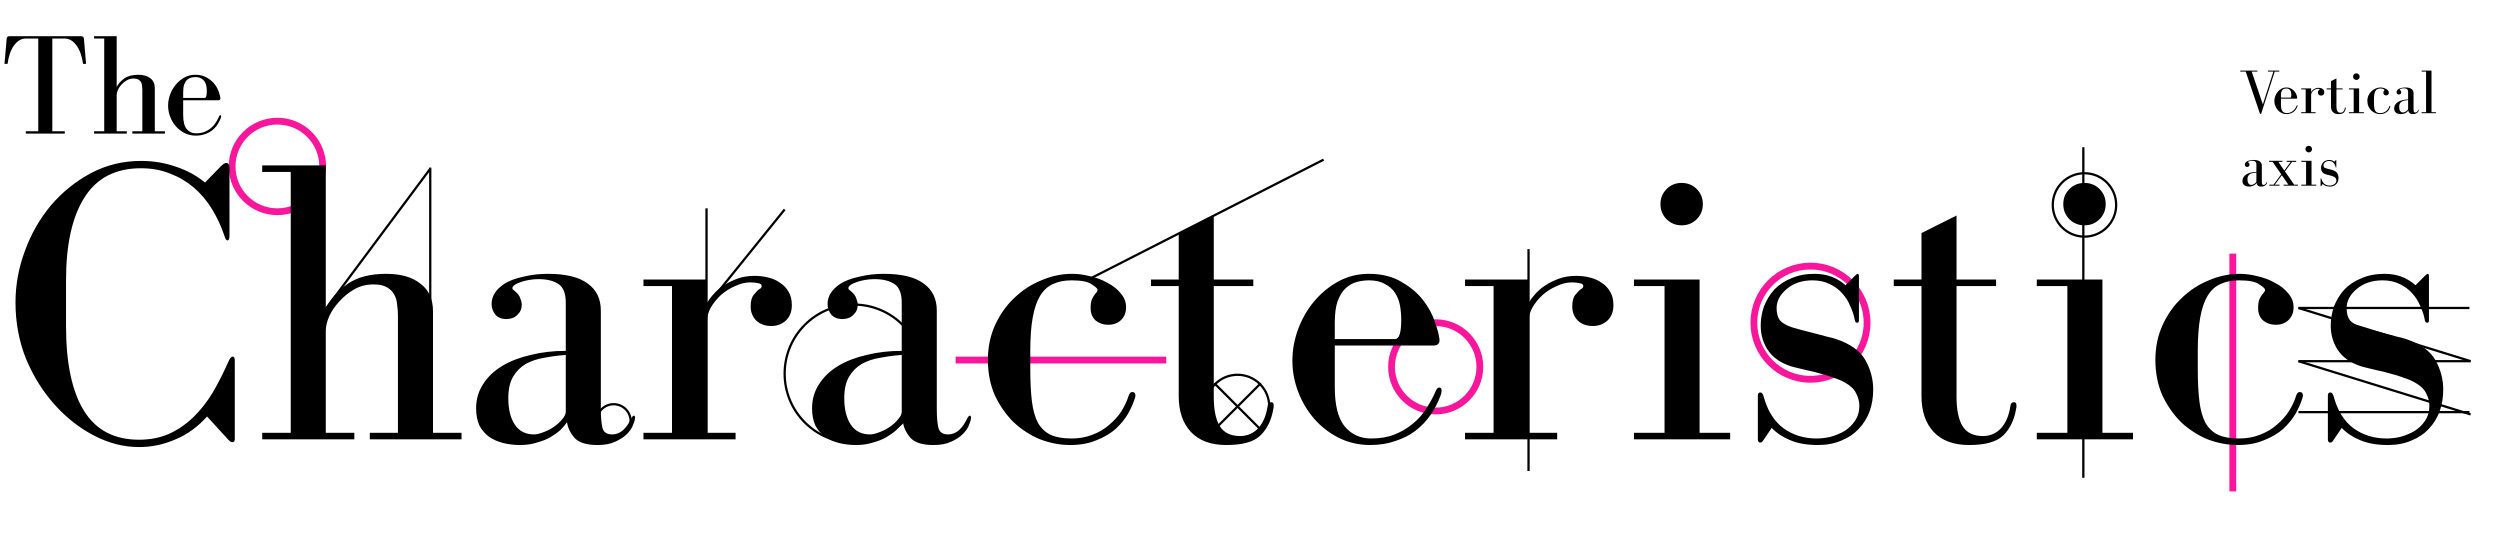
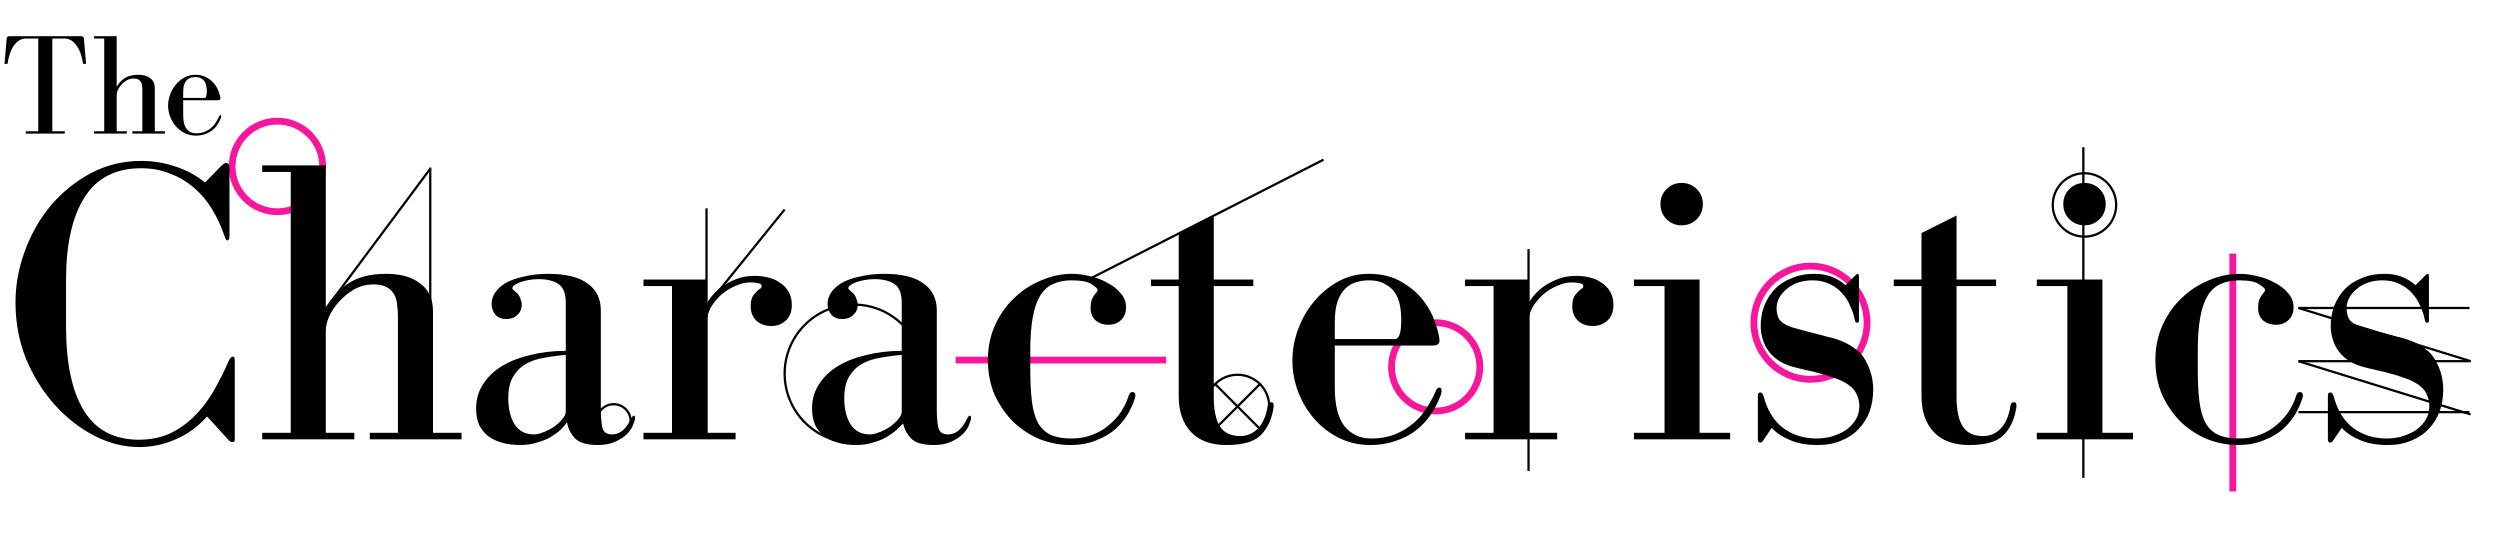
<svg xmlns="http://www.w3.org/2000/svg" width="1104" height="237" viewBox="0 0 1104 237" fill="none">
-   <path d="M996.868 31.184H989.308V31.632H991.716L998.016 50.28H998.52L1004.51 31.632H1006.53V31.184H1001.52V31.632H1003.92L999.276 46.108L994.348 31.632H996.868V31.184ZM1014.47 43.196C1014.45 42.897 1014.35 42.487 1014.16 41.964C1013.99 41.441 1013.72 40.937 1013.35 40.452C1012.98 39.967 1012.48 39.547 1011.86 39.192C1011.25 38.819 1010.49 38.632 1009.6 38.632C1008.85 38.632 1008.15 38.809 1007.5 39.164C1006.86 39.519 1006.31 39.976 1005.84 40.536C1005.38 41.096 1005.01 41.731 1004.75 42.44C1004.49 43.149 1004.36 43.868 1004.36 44.596C1004.36 45.324 1004.49 46.033 1004.75 46.724C1005.01 47.415 1005.38 48.031 1005.84 48.572C1006.31 49.113 1006.87 49.552 1007.52 49.888C1008.2 50.224 1008.92 50.392 1009.71 50.392C1010.34 50.392 1010.92 50.299 1011.44 50.112C1011.97 49.944 1012.42 49.711 1012.82 49.412C1013.23 49.095 1013.57 48.731 1013.85 48.32C1014.13 47.909 1014.36 47.48 1014.52 47.032C1014.58 46.901 1014.61 46.771 1014.61 46.64C1014.61 46.509 1014.55 46.444 1014.44 46.444C1014.35 46.444 1014.26 46.537 1014.19 46.724C1014.02 47.116 1013.81 47.508 1013.54 47.9C1013.3 48.292 1012.99 48.637 1012.62 48.936C1012.27 49.235 1011.86 49.477 1011.39 49.664C1010.92 49.851 1010.38 49.944 1009.76 49.944C1009.02 49.944 1008.41 49.664 1007.94 49.104C1007.5 48.544 1007.27 47.648 1007.27 46.416V43.56H1014.02C1014.32 43.56 1014.47 43.439 1014.47 43.196ZM1007.27 43.112V41.992C1007.27 41.376 1007.34 40.881 1007.47 40.508C1007.62 40.116 1007.8 39.817 1008.03 39.612C1008.25 39.407 1008.5 39.267 1008.78 39.192C1009.06 39.117 1009.34 39.08 1009.62 39.08C1010.07 39.08 1010.44 39.164 1010.72 39.332C1011.02 39.481 1011.25 39.687 1011.42 39.948C1011.58 40.209 1011.7 40.499 1011.75 40.816C1011.81 41.133 1011.84 41.46 1011.84 41.796C1011.84 42.673 1011.7 43.112 1011.42 43.112H1007.27ZM1020.59 40.648V39.024H1016.22V39.472H1018.18V49.552H1016.22V50H1022.55V49.552H1020.59V41.88C1020.59 41.581 1020.67 41.273 1020.84 40.956C1021.03 40.639 1021.26 40.349 1021.54 40.088C1021.84 39.827 1022.17 39.621 1022.52 39.472C1022.88 39.304 1023.22 39.22 1023.56 39.22C1023.76 39.22 1023.94 39.239 1024.09 39.276C1024.26 39.295 1024.34 39.36 1024.34 39.472C1024.34 39.565 1024.29 39.631 1024.2 39.668C1024.09 39.743 1023.96 39.873 1023.81 40.06C1023.66 40.228 1023.59 40.499 1023.59 40.872C1023.59 41.264 1023.72 41.591 1023.98 41.852C1024.24 42.095 1024.58 42.216 1025.01 42.216C1025.39 42.216 1025.71 42.095 1025.99 41.852C1026.27 41.591 1026.41 41.236 1026.41 40.788C1026.41 40.415 1026.34 40.107 1026.19 39.864C1026.04 39.603 1025.84 39.397 1025.6 39.248C1025.38 39.08 1025.11 38.959 1024.79 38.884C1024.49 38.809 1024.18 38.772 1023.87 38.772C1023.42 38.772 1023.02 38.837 1022.66 38.968C1022.31 39.099 1021.99 39.257 1021.71 39.444C1021.43 39.631 1021.2 39.836 1021.01 40.06C1020.82 40.265 1020.68 40.461 1020.59 40.648ZM1031.77 39.024V34.628L1029.36 35.832V39.024H1027.46V39.472H1029.36V47.032C1029.36 48.077 1029.64 48.899 1030.2 49.496C1030.76 50.093 1031.58 50.392 1032.64 50.392C1033.74 50.392 1034.52 50.177 1034.96 49.748C1035.43 49.3 1035.73 48.693 1035.86 47.928C1035.88 47.835 1035.89 47.779 1035.89 47.76C1035.89 47.741 1035.89 47.713 1035.89 47.676C1035.89 47.527 1035.83 47.452 1035.72 47.452C1035.57 47.452 1035.49 47.545 1035.47 47.732C1035.38 48.367 1035.16 48.871 1034.82 49.244C1034.49 49.599 1034.08 49.776 1033.59 49.776C1032.94 49.776 1032.47 49.552 1032.19 49.104C1031.91 48.656 1031.77 47.984 1031.77 47.088V39.472H1034.49V39.024H1031.77ZM1041.79 39.024H1037.29V39.472H1039.39V49.552H1037.29V50H1043.89V49.552H1041.79V39.024ZM1042.02 33.844C1042.02 33.433 1041.88 33.088 1041.6 32.808C1041.32 32.528 1040.97 32.388 1040.56 32.388C1040.15 32.388 1039.81 32.528 1039.53 32.808C1039.25 33.088 1039.11 33.433 1039.11 33.844C1039.11 34.255 1039.25 34.6 1039.53 34.88C1039.81 35.16 1040.15 35.3 1040.56 35.3C1040.97 35.3 1041.32 35.16 1041.6 34.88C1041.88 34.6 1042.02 34.255 1042.02 33.844ZM1048.34 45.156V43.924C1048.34 43.009 1048.4 42.244 1048.51 41.628C1048.62 41.012 1048.79 40.517 1049.02 40.144C1049.26 39.752 1049.56 39.481 1049.91 39.332C1050.27 39.164 1050.69 39.08 1051.17 39.08C1051.86 39.08 1052.33 39.173 1052.57 39.36C1052.83 39.528 1052.96 39.649 1052.96 39.724C1052.96 39.799 1052.94 39.864 1052.88 39.92C1052.75 40.069 1052.65 40.228 1052.57 40.396C1052.52 40.545 1052.49 40.741 1052.49 40.984C1052.49 41.357 1052.61 41.647 1052.85 41.852C1053.09 42.039 1053.37 42.132 1053.69 42.132C1054.07 42.132 1054.36 42.02 1054.59 41.796C1054.81 41.572 1054.92 41.283 1054.92 40.928C1054.92 40.573 1054.8 40.256 1054.56 39.976C1054.32 39.677 1054.01 39.435 1053.64 39.248C1053.28 39.043 1052.89 38.893 1052.46 38.8C1052.03 38.688 1051.62 38.632 1051.23 38.632C1050.5 38.632 1049.79 38.781 1049.1 39.08C1048.41 39.36 1047.79 39.761 1047.25 40.284C1046.71 40.788 1046.27 41.404 1045.94 42.132C1045.6 42.86 1045.43 43.663 1045.43 44.54C1045.43 45.436 1045.59 46.248 1045.91 46.976C1046.24 47.685 1046.67 48.301 1047.2 48.824C1047.74 49.328 1048.34 49.72 1049.02 50C1049.71 50.261 1050.4 50.392 1051.09 50.392C1051.78 50.392 1052.39 50.28 1052.91 50.056C1053.43 49.851 1053.87 49.589 1054.22 49.272C1054.58 48.936 1054.86 48.591 1055.06 48.236C1055.27 47.863 1055.42 47.527 1055.51 47.228C1055.55 47.116 1055.57 47.041 1055.57 47.004C1055.57 46.836 1055.49 46.752 1055.34 46.752C1055.23 46.752 1055.15 46.845 1055.09 47.032C1054.98 47.387 1054.81 47.741 1054.59 48.096C1054.36 48.432 1054.08 48.74 1053.75 49.02C1053.43 49.3 1053.05 49.524 1052.6 49.692C1052.17 49.86 1051.69 49.944 1051.17 49.944C1050.59 49.944 1050.12 49.86 1049.74 49.692C1049.39 49.524 1049.1 49.253 1048.88 48.88C1048.67 48.488 1048.53 47.993 1048.46 47.396C1048.38 46.78 1048.34 46.033 1048.34 45.156ZM1059.21 39.304C1058.61 39.696 1058.32 40.163 1058.32 40.704C1058.32 40.965 1058.4 41.208 1058.57 41.432C1058.75 41.637 1059.01 41.74 1059.32 41.74C1059.64 41.74 1059.89 41.647 1060.08 41.46C1060.29 41.273 1060.39 41.04 1060.39 40.76C1060.39 40.629 1060.36 40.499 1060.3 40.368C1060.27 40.219 1060.18 40.079 1060.05 39.948C1059.96 39.855 1059.88 39.789 1059.83 39.752C1059.77 39.715 1059.74 39.668 1059.74 39.612C1059.74 39.537 1059.8 39.463 1059.91 39.388C1060.02 39.313 1060.16 39.248 1060.33 39.192C1060.5 39.136 1060.69 39.089 1060.89 39.052C1061.12 39.015 1061.33 38.996 1061.54 38.996C1062.11 38.996 1062.57 39.108 1062.91 39.332C1063.24 39.556 1063.41 39.985 1063.41 40.62V43.924C1062.55 43.924 1061.75 44.017 1061 44.204C1060.26 44.372 1059.6 44.624 1059.04 44.96C1058.48 45.296 1058.05 45.716 1057.73 46.22C1057.41 46.705 1057.25 47.256 1057.25 47.872C1057.25 48.32 1057.33 48.712 1057.48 49.048C1057.64 49.365 1057.87 49.627 1058.15 49.832C1058.43 50.019 1058.75 50.159 1059.1 50.252C1059.47 50.345 1059.87 50.392 1060.28 50.392C1060.71 50.392 1061.09 50.336 1061.42 50.224C1061.78 50.131 1062.09 50.009 1062.35 49.86C1062.63 49.692 1062.86 49.524 1063.05 49.356C1063.23 49.169 1063.38 48.992 1063.5 48.824C1063.55 49.216 1063.73 49.58 1064.03 49.916C1064.33 50.233 1064.85 50.392 1065.6 50.392C1066.08 50.392 1066.48 50.317 1066.8 50.168C1067.14 50.019 1067.41 49.841 1067.61 49.636C1067.82 49.431 1067.96 49.225 1068.03 49.02C1068.13 48.796 1068.17 48.628 1068.17 48.516C1068.17 48.423 1068.14 48.376 1068.09 48.376C1068.03 48.376 1067.97 48.451 1067.89 48.6C1067.74 48.917 1067.56 49.179 1067.33 49.384C1067.11 49.571 1066.87 49.664 1066.6 49.664C1066.23 49.664 1066.01 49.515 1065.93 49.216C1065.86 48.899 1065.82 48.469 1065.82 47.928V41.152C1065.82 40.349 1065.52 39.733 1064.92 39.304C1064.33 38.856 1063.41 38.632 1062.18 38.632C1061.6 38.632 1061.04 38.697 1060.5 38.828C1059.98 38.94 1059.55 39.099 1059.21 39.304ZM1063.41 44.204V48.096C1063.41 48.264 1063.33 48.441 1063.16 48.628C1063.01 48.815 1062.81 48.992 1062.57 49.16C1062.35 49.309 1062.11 49.431 1061.84 49.524C1061.6 49.617 1061.4 49.664 1061.23 49.664C1060.65 49.664 1060.21 49.44 1059.91 48.992C1059.61 48.544 1059.46 47.937 1059.46 47.172C1059.46 46.556 1059.58 46.061 1059.8 45.688C1060.02 45.315 1060.31 45.025 1060.67 44.82C1061.04 44.615 1061.46 44.475 1061.93 44.4C1062.41 44.307 1062.91 44.241 1063.41 44.204ZM1073.75 49.552V31.184H1069.39V31.632H1071.35V49.552H1069.39V50H1075.71V49.552H1073.75ZM992.22 71.304C991.623 71.696 991.324 72.163 991.324 72.704C991.324 72.965 991.408 73.208 991.576 73.432C991.763 73.637 992.015 73.74 992.332 73.74C992.649 73.74 992.901 73.647 993.088 73.46C993.293 73.273 993.396 73.04 993.396 72.76C993.396 72.629 993.368 72.499 993.312 72.368C993.275 72.219 993.191 72.079 993.06 71.948C992.967 71.855 992.892 71.789 992.836 71.752C992.78 71.715 992.752 71.668 992.752 71.612C992.752 71.537 992.808 71.463 992.92 71.388C993.032 71.313 993.172 71.248 993.34 71.192C993.508 71.136 993.695 71.089 993.9 71.052C994.124 71.015 994.339 70.996 994.544 70.996C995.123 70.996 995.58 71.108 995.916 71.332C996.252 71.556 996.42 71.985 996.42 72.62V75.924C995.561 75.924 994.759 76.017 994.012 76.204C993.265 76.372 992.612 76.624 992.052 76.96C991.492 77.296 991.053 77.716 990.736 78.22C990.419 78.705 990.26 79.256 990.26 79.872C990.26 80.32 990.335 80.712 990.484 81.048C990.652 81.365 990.876 81.627 991.156 81.832C991.436 82.019 991.753 82.159 992.108 82.252C992.481 82.345 992.873 82.392 993.284 82.392C993.713 82.392 994.096 82.336 994.432 82.224C994.787 82.131 995.095 82.009 995.356 81.86C995.636 81.692 995.869 81.524 996.056 81.356C996.243 81.169 996.392 80.992 996.504 80.824C996.56 81.216 996.737 81.58 997.036 81.916C997.335 82.233 997.857 82.392 998.604 82.392C999.089 82.392 999.491 82.317 999.808 82.168C1000.14 82.019 1000.41 81.841 1000.62 81.636C1000.83 81.431 1000.97 81.225 1001.04 81.02C1001.13 80.796 1001.18 80.628 1001.18 80.516C1001.18 80.423 1001.15 80.376 1001.1 80.376C1001.04 80.376 1000.97 80.451 1000.9 80.6C1000.75 80.917 1000.56 81.179 1000.34 81.384C1000.12 81.571 999.873 81.664 999.612 81.664C999.239 81.664 999.015 81.515 998.94 81.216C998.865 80.899 998.828 80.469 998.828 79.928V73.152C998.828 72.349 998.529 71.733 997.932 71.304C997.335 70.856 996.42 70.632 995.188 70.632C994.609 70.632 994.049 70.697 993.508 70.828C992.985 70.94 992.556 71.099 992.22 71.304ZM996.42 76.204V80.096C996.42 80.264 996.336 80.441 996.168 80.628C996.019 80.815 995.823 80.992 995.58 81.16C995.356 81.309 995.113 81.431 994.852 81.524C994.609 81.617 994.404 81.664 994.236 81.664C993.657 81.664 993.219 81.44 992.92 80.992C992.621 80.544 992.472 79.937 992.472 79.172C992.472 78.556 992.584 78.061 992.808 77.688C993.032 77.315 993.321 77.025 993.676 76.82C994.049 76.615 994.469 76.475 994.936 76.4C995.421 76.307 995.916 76.241 996.42 76.204ZM1002.01 71.024V71.472H1003.58L1007.38 76.96L1004 81.552H1002.12V82H1006.63V81.552H1004.56L1007.66 77.38L1010.55 81.552H1008.45V82H1014.78V81.552H1013.1L1009.04 75.7L1012.2 71.472H1013.99V71.024H1009.79V71.472H1011.58L1008.76 75.308L1006.1 71.472H1007.92V71.024H1002.01ZM1020.77 71.024H1016.26V71.472H1018.36V81.552H1016.26V82H1022.87V81.552H1020.77V71.024ZM1020.99 65.844C1020.99 65.433 1020.85 65.088 1020.57 64.808C1020.29 64.528 1019.94 64.388 1019.53 64.388C1019.12 64.388 1018.78 64.528 1018.5 64.808C1018.22 65.088 1018.08 65.433 1018.08 65.844C1018.08 66.255 1018.22 66.6 1018.5 66.88C1018.78 67.16 1019.12 67.3 1019.53 67.3C1019.94 67.3 1020.29 67.16 1020.57 66.88C1020.85 66.6 1020.99 66.255 1020.99 65.844ZM1031.43 70.772L1030.79 71.416C1030.21 70.893 1029.5 70.632 1028.66 70.632C1028.06 70.632 1027.53 70.735 1027.06 70.94C1026.6 71.127 1026.21 71.388 1025.89 71.724C1025.59 72.06 1025.36 72.443 1025.19 72.872C1025.04 73.301 1024.96 73.74 1024.96 74.188C1024.96 74.879 1025.16 75.485 1025.55 76.008C1025.96 76.531 1026.57 76.885 1027.37 77.072C1027.62 77.128 1027.89 77.193 1028.18 77.268C1028.48 77.324 1028.78 77.399 1029.08 77.492C1029.4 77.567 1029.7 77.66 1029.98 77.772C1030.28 77.865 1030.54 77.977 1030.76 78.108C1031.13 78.313 1031.39 78.556 1031.52 78.836C1031.67 79.116 1031.74 79.405 1031.74 79.704C1031.74 80.096 1031.64 80.441 1031.43 80.74C1031.25 81.02 1031 81.253 1030.7 81.44C1030.41 81.608 1030.09 81.739 1029.75 81.832C1029.42 81.907 1029.1 81.944 1028.8 81.944C1027.94 81.944 1027.19 81.711 1026.53 81.244C1025.88 80.759 1025.42 80.021 1025.16 79.032C1025.1 78.864 1025.03 78.78 1024.94 78.78C1024.82 78.78 1024.77 78.855 1024.77 79.004V82C1024.77 82.149 1024.82 82.224 1024.94 82.224C1025.01 82.224 1025.08 82.177 1025.13 82.084L1025.72 81.216C1026.06 81.571 1026.48 81.851 1026.98 82.056C1027.5 82.28 1028.14 82.392 1028.88 82.392C1029.5 82.392 1030.04 82.289 1030.51 82.084C1030.98 81.897 1031.37 81.636 1031.68 81.3C1032.02 80.945 1032.27 80.544 1032.44 80.096C1032.61 79.629 1032.69 79.125 1032.69 78.584C1032.69 77.875 1032.52 77.203 1032.16 76.568C1031.81 75.933 1031.13 75.448 1030.14 75.112C1029.98 75.056 1029.76 75 1029.5 74.944C1029.24 74.869 1028.96 74.795 1028.66 74.72C1028.38 74.645 1028.09 74.571 1027.79 74.496C1027.51 74.421 1027.28 74.356 1027.09 74.3C1026.72 74.169 1026.45 74.011 1026.28 73.824C1026.13 73.619 1026.06 73.339 1026.06 72.984C1026.06 72.499 1026.29 72.06 1026.76 71.668C1027.22 71.276 1027.81 71.08 1028.52 71.08C1028.97 71.08 1029.36 71.164 1029.7 71.332C1030.05 71.5 1030.34 71.715 1030.56 71.976C1030.81 72.237 1030.99 72.536 1031.12 72.872C1031.27 73.189 1031.38 73.507 1031.43 73.824C1031.45 73.936 1031.51 73.992 1031.6 73.992C1031.68 73.992 1031.71 73.936 1031.71 73.824V70.828C1031.71 70.697 1031.68 70.632 1031.63 70.632C1031.59 70.632 1031.53 70.679 1031.43 70.772Z" fill="black" />
-   <path d="M23.104 57.976V17.016H28.608C30.571 17.016 32.277 18.019 33.728 20.024C35.221 22.029 36.203 24.76 36.672 28.216H38.016L37.056 17.08C37.013 16.355 36.587 15.992 35.776 15.992H4.224C3.413 15.992 2.987 16.355 2.944 17.08L1.984 28.216H3.328C3.797 24.76 4.757 22.029 6.208 20.024C7.701 18.019 9.429 17.016 11.392 17.016H16.896V57.976H11.392V59H28.608V57.976H23.104ZM51.529 38.392V15.992H41.545V17.016H46.025V57.976H41.545V59H56.009V57.976H51.529V41.976C51.529 41.293 51.7 40.547 52.041 39.736C52.425 38.883 52.958 38.093 53.641 37.368C54.324 36.6 55.113 35.96 56.009 35.448C56.905 34.936 57.908 34.68 59.017 34.68C59.913 34.68 60.617 34.829 61.129 35.128C61.641 35.427 62.025 35.811 62.281 36.28C62.537 36.749 62.686 37.283 62.729 37.88C62.814 38.435 62.857 39.011 62.857 39.608V57.976H58.441V59H72.841V57.976H68.361V38.904C68.361 36.984 67.7 35.533 66.377 34.552C65.097 33.528 63.305 33.016 61.001 33.016C58.484 33.016 56.457 33.549 54.921 34.616C53.428 35.683 52.297 36.941 51.529 38.392ZM97.34 43.448C97.297 42.765 97.062 41.827 96.635 40.632C96.251 39.437 95.633 38.285 94.779 37.176C93.926 36.067 92.796 35.107 91.388 34.296C89.98 33.443 88.251 33.016 86.204 33.016C84.497 33.016 82.897 33.421 81.403 34.232C79.953 35.043 78.694 36.088 77.627 37.368C76.561 38.648 75.729 40.099 75.132 41.72C74.534 43.341 74.236 44.984 74.236 46.648C74.236 48.312 74.534 49.933 75.132 51.512C75.729 53.091 76.561 54.499 77.627 55.736C78.694 56.973 79.974 57.976 81.468 58.744C83.004 59.512 84.668 59.896 86.46 59.896C87.91 59.896 89.233 59.683 90.427 59.256C91.622 58.872 92.668 58.339 93.564 57.656C94.502 56.931 95.291 56.099 95.931 55.16C96.572 54.221 97.084 53.24 97.468 52.216C97.596 51.917 97.659 51.619 97.659 51.32C97.659 51.021 97.531 50.872 97.275 50.872C97.062 50.872 96.87 51.085 96.7 51.512C96.316 52.408 95.825 53.304 95.228 54.2C94.673 55.096 93.969 55.885 93.115 56.568C92.305 57.251 91.366 57.805 90.299 58.232C89.233 58.659 87.996 58.872 86.588 58.872C84.881 58.872 83.494 58.232 82.427 56.952C81.403 55.672 80.891 53.624 80.891 50.808V44.28H96.316C96.998 44.28 97.34 44.003 97.34 43.448ZM80.891 43.256V40.696C80.891 39.288 81.041 38.157 81.34 37.304C81.681 36.408 82.108 35.725 82.62 35.256C83.132 34.787 83.707 34.467 84.347 34.296C84.987 34.125 85.627 34.04 86.267 34.04C87.291 34.04 88.124 34.232 88.763 34.616C89.446 34.957 89.98 35.427 90.364 36.024C90.748 36.621 91.004 37.283 91.132 38.008C91.26 38.733 91.323 39.48 91.323 40.248C91.323 42.253 91.004 43.256 90.364 43.256H80.891Z" fill="black" />
-   <circle r="7.5" transform="matrix(-1 0 0 1 271 186)" stroke="black" />
-   <circle r="14" transform="matrix(-0.707107 -0.707107 -0.707107 0.707107 546.5 179.5)" stroke="black" />
+   <path d="M23.104 57.976V17.016H28.608C30.571 17.016 32.278 18.019 33.728 20.024C35.222 22.029 36.203 24.76 36.672 28.216H38.016L37.056 17.08C37.014 16.355 36.587 15.992 35.776 15.992H4.224C3.414 15.992 2.987 16.355 2.944 17.08L1.984 28.216H3.328C3.798 24.76 4.758 22.029 6.208 20.024C7.702 18.019 9.43 17.016 11.392 17.016H16.896V57.976H11.392V59H28.608V57.976H23.104ZM51.529 38.392V15.992H41.545V17.016H46.025V57.976H41.545V59H56.009V57.976H51.529V41.976C51.529 41.293 51.7 40.547 52.041 39.736C52.425 38.883 52.959 38.093 53.641 37.368C54.324 36.6 55.113 35.96 56.009 35.448C56.905 34.936 57.908 34.68 59.017 34.68C59.913 34.68 60.617 34.829 61.129 35.128C61.641 35.427 62.025 35.811 62.281 36.28C62.537 36.749 62.687 37.283 62.729 37.88C62.815 38.435 62.857 39.011 62.857 39.608V57.976H58.441V59H72.841V57.976H68.361V38.904C68.361 36.984 67.7 35.533 66.377 34.552C65.097 33.528 63.305 33.016 61.001 33.016C58.484 33.016 56.457 33.549 54.921 34.616C53.428 35.683 52.297 36.941 51.529 38.392ZM97.34 43.448C97.297 42.765 97.063 41.827 96.636 40.632C96.252 39.437 95.633 38.285 94.78 37.176C93.927 36.067 92.796 35.107 91.388 34.296C89.98 33.443 88.252 33.016 86.204 33.016C84.497 33.016 82.897 33.421 81.404 34.232C79.953 35.043 78.695 36.088 77.628 37.368C76.561 38.648 75.729 40.099 75.132 41.72C74.535 43.341 74.236 44.984 74.236 46.648C74.236 48.312 74.535 49.933 75.132 51.512C75.729 53.091 76.561 54.499 77.628 55.736C78.695 56.973 79.975 57.976 81.468 58.744C83.004 59.512 84.668 59.896 86.46 59.896C87.911 59.896 89.233 59.683 90.428 59.256C91.623 58.872 92.668 58.339 93.564 57.656C94.503 56.931 95.292 56.099 95.932 55.16C96.572 54.221 97.084 53.24 97.468 52.216C97.596 51.917 97.66 51.619 97.66 51.32C97.66 51.021 97.532 50.872 97.276 50.872C97.063 50.872 96.871 51.085 96.7 51.512C96.316 52.408 95.825 53.304 95.228 54.2C94.673 55.096 93.969 55.885 93.116 56.568C92.305 57.251 91.367 57.805 90.3 58.232C89.233 58.659 87.996 58.872 86.588 58.872C84.881 58.872 83.495 58.232 82.428 56.952C81.404 55.672 80.892 53.624 80.892 50.808V44.28H96.316C96.999 44.28 97.34 44.003 97.34 43.448ZM80.892 43.256V40.696C80.892 39.288 81.041 38.157 81.34 37.304C81.681 36.408 82.108 35.725 82.62 35.256C83.132 34.787 83.708 34.467 84.348 34.296C84.988 34.125 85.628 34.04 86.268 34.04C87.292 34.04 88.124 34.232 88.764 34.616C89.447 34.957 89.98 35.427 90.364 36.024C90.748 36.621 91.004 37.283 91.132 38.008C91.26 38.733 91.324 39.48 91.324 40.248C91.324 42.253 91.004 43.256 90.364 43.256H80.892Z" fill="black" />
+   <path d="M271 193.5C266.858 193.5 263.5 190.142 263.5 186C263.5 181.858 266.858 178.5 271 178.5C275.142 178.5 278.5 181.858 278.5 186C278.5 190.142 275.142 193.5 271 193.5Z" stroke="black" />
+   <path d="M536.6 189.399C531.133 183.932 531.133 175.068 536.6 169.601C542.068 164.133 550.932 164.133 556.399 169.601C561.867 175.068 561.867 183.932 556.399 189.399C550.932 194.867 542.068 194.867 536.6 189.399Z" stroke="black" />
  <path d="M536.247 169.247L556.753 189.753" stroke="black" />
  <path d="M556.753 169.247L536.247 189.753" stroke="black" />
-   <circle r="30.5" transform="matrix(-1 0 0 1 377 165)" stroke="black" />
+   <path d="M377 195.5C360.155 195.5 346.5 181.845 346.5 165C346.5 148.155 360.155 134.5 377 134.5C393.845 134.5 407.5 148.155 407.5 165C407.5 181.845 393.845 195.5 377 195.5Z" stroke="black" />
  <path d="M480.5 123.5L584.5 70.5" stroke="black" />
-   <path d="M1015 159.5L1091 159.5" stroke="black" />
+   <path d="M1015 159.5H1091" stroke="black" />
  <path d="M1091 159.5L1015 136" stroke="black" />
  <path d="M1091 183L1015 159.5" stroke="black" />
-   <circle cx="920.5" cy="90.5" r="14" stroke="black" />
-   <path d="M920 211L920 65" stroke="black" />
-   <path d="M675 208L675 110" stroke="black" />
+   <path d="M920.5 104.5C928.232 104.5 934.5 98.232 934.5 90.5C934.5 82.768 928.232 76.5 920.5 76.5C912.768 76.5 906.5 82.768 906.5 90.5C906.5 98.232 912.768 104.5 920.5 104.5Z" stroke="black" />
+   <path d="M920 211V65" stroke="black" />
+   <path d="M675 208V110" stroke="black" />
  <path d="M306.5 142L346.5 92.5" stroke="black" />
  <path d="M136 147L190 74.5" stroke="black" />
-   <circle cx="634" cy="162" r="19.5" stroke="#F8169D" stroke-width="3" />
-   <circle cx="799.5" cy="142.5" r="25" stroke="#F8169D" stroke-width="3" />
-   <circle cx="122.5" cy="73.5" r="20" stroke="#F8169D" stroke-width="3" />
+   <path d="M634 181.5C644.77 181.5 653.5 172.77 653.5 162C653.5 151.23 644.77 142.5 634 142.5C623.23 142.5 614.5 151.23 614.5 162C614.5 172.77 623.23 181.5 634 181.5Z" stroke="#F8169D" stroke-width="3" />
+   <path d="M799.5 167.5C813.307 167.5 824.5 156.307 824.5 142.5C824.5 128.693 813.307 117.5 799.5 117.5C785.693 117.5 774.5 128.693 774.5 142.5C774.5 156.307 785.693 167.5 799.5 167.5Z" stroke="#F8169D" stroke-width="3" />
+   <path d="M122.5 93.5C133.546 93.5 142.5 84.546 142.5 73.5C142.5 62.454 133.546 53.5 122.5 53.5C111.454 53.5 102.5 62.454 102.5 73.5C102.5 84.546 111.454 93.5 122.5 93.5Z" stroke="#F8169D" stroke-width="3" />
  <path d="M986 112V217" stroke="#F8169D" stroke-width="3" />
  <path d="M515 159H422" stroke="#F8169D" stroke-width="3" />
  <path d="M190 192.5V74" stroke="black" />
  <path d="M312 192.5V92" stroke="black" />
  <path d="M1015 136H1090.5" stroke="black" />
  <path d="M1015 182H1090.5" stroke="black" />
  <path d="M102.78 157.46C102.18 157.46 101.58 158.12 100.98 159.44C98.82 164.36 96.48 168.98 93.96 173.3C91.44 177.5 88.56 181.16 85.32 184.28C82.08 187.4 78.48 189.86 74.52 191.66C70.56 193.34 66.18 194.18 61.38 194.18C50.46 194.18 42.36 189.92 37.08 181.4C31.8 172.88 29.16 160.4 29.16 143.96V123.8C29.16 107.96 31.86 95.78 37.26 87.26C42.66 78.62 51 74.3 62.28 74.3C66.96 74.3 71.22 75.08 75.06 76.64C78.9 78.08 82.38 80.12 85.5 82.76C88.62 85.4 91.32 88.58 93.6 92.3C95.88 96.02 97.74 100.04 99.18 104.36C99.54 105.56 99.96 106.16 100.44 106.16C101.04 106.16 101.34 105.44 101.34 104V74.66C101.34 73.58 101.22 72.86 100.98 72.5C100.74 72.14 100.38 71.96 99.9 71.96C99.3 71.96 98.52 72.44 97.56 73.4L90.54 80.6C86.7 77.48 82.38 75.14 77.58 73.58C72.78 71.9 67.68 71.06 62.28 71.06C54.36 71.06 46.98 72.86 40.14 76.46C33.42 80.06 27.54 84.8 22.5 90.68C17.58 96.56 13.74 103.28 10.98 110.84C8.22 118.28 6.84 125.84 6.84 133.52C6.84 142.4 8.4 150.74 11.52 158.54C14.76 166.22 18.96 172.94 24.12 178.7C29.28 184.46 35.1 189.02 41.58 192.38C48.06 195.74 54.66 197.42 61.38 197.42C67.02 197.42 72.42 196.28 77.58 194C82.74 191.84 87.36 188.48 91.44 183.92L100.98 194.36C101.58 194.96 102.12 195.26 102.6 195.26C103.32 195.26 103.68 194.84 103.68 194V159.26C103.68 158.06 103.38 157.46 102.78 157.46ZM143.871 136.04V73.04H115.791V75.92H128.391V191.12H115.791V194H156.471V191.12H143.871V146.12C143.871 144.2 144.351 142.1 145.311 139.82C146.391 137.42 147.891 135.2 149.811 133.16C151.731 131 153.951 129.2 156.471 127.76C158.991 126.32 161.811 125.6 164.931 125.6C167.451 125.6 169.431 126.02 170.871 126.86C172.311 127.7 173.391 128.78 174.111 130.1C174.831 131.42 175.251 132.92 175.371 134.6C175.611 136.16 175.731 137.78 175.731 139.46V191.12H163.311V194H203.811V191.12H191.211V137.48C191.211 132.08 189.351 128 185.631 125.24C182.031 122.36 176.991 120.92 170.511 120.92C163.431 120.92 157.731 122.42 153.411 125.42C149.211 128.42 146.031 131.96 143.871 136.04ZM222.848 125.24C219.008 127.76 217.088 130.76 217.088 134.24C217.088 135.92 217.628 137.48 218.708 138.92C219.908 140.24 221.528 140.9 223.568 140.9C225.608 140.9 227.228 140.3 228.428 139.1C229.748 137.9 230.408 136.4 230.408 134.6C230.408 133.76 230.228 132.92 229.868 132.08C229.628 131.12 229.088 130.22 228.248 129.38C227.648 128.78 227.168 128.36 226.808 128.12C226.448 127.88 226.268 127.58 226.268 127.22C226.268 126.74 226.628 126.26 227.348 125.78C228.068 125.3 228.968 124.88 230.048 124.52C231.128 124.16 232.328 123.86 233.648 123.62C235.088 123.38 236.468 123.26 237.788 123.26C241.508 123.26 244.448 123.98 246.608 125.42C248.768 126.86 249.848 129.62 249.848 133.7V154.94C244.328 154.94 239.168 155.54 234.368 156.74C229.568 157.82 225.368 159.44 221.768 161.6C218.168 163.76 215.348 166.46 213.308 169.7C211.268 172.82 210.248 176.36 210.248 180.32C210.248 183.2 210.728 185.72 211.688 187.88C212.768 189.92 214.208 191.6 216.008 192.92C217.808 194.12 219.848 195.02 222.128 195.62C224.528 196.22 227.048 196.52 229.688 196.52C232.448 196.52 234.908 196.16 237.068 195.44C239.348 194.84 241.328 194.06 243.008 193.1C244.808 192.02 246.308 190.94 247.508 189.86C248.708 188.66 249.668 187.52 250.388 186.44C250.748 188.96 251.888 191.3 253.808 193.46C255.728 195.5 259.088 196.52 263.888 196.52C267.008 196.52 269.588 196.04 271.628 195.08C273.788 194.12 275.528 192.98 276.848 191.66C278.168 190.34 279.068 189.02 279.548 187.7C280.148 186.26 280.448 185.18 280.448 184.46C280.448 183.86 280.268 183.56 279.908 183.56C279.548 183.56 279.128 184.04 278.648 185C277.688 187.04 276.488 188.72 275.048 190.04C273.608 191.24 272.048 191.84 270.368 191.84C267.968 191.84 266.528 190.88 266.048 188.96C265.568 186.92 265.328 184.16 265.328 180.68V137.12C265.328 131.96 263.408 128 259.568 125.24C255.728 122.36 249.848 120.92 241.928 120.92C238.208 120.92 234.608 121.34 231.128 122.18C227.768 122.9 225.008 123.92 222.848 125.24ZM249.848 156.74V181.76C249.848 182.84 249.308 183.98 248.228 185.18C247.268 186.38 246.008 187.52 244.448 188.6C243.008 189.56 241.448 190.34 239.768 190.94C238.208 191.54 236.888 191.84 235.808 191.84C232.088 191.84 229.268 190.4 227.348 187.52C225.428 184.64 224.468 180.74 224.468 175.82C224.468 171.86 225.188 168.68 226.628 166.28C228.068 163.88 229.928 162.02 232.208 160.7C234.608 159.38 237.308 158.48 240.308 158C243.428 157.4 246.608 156.98 249.848 156.74ZM312.235 133.88V123.44H284.155V126.32H296.755V191.12H284.155V194H324.835V191.12H312.235V141.8C312.235 139.88 312.775 137.9 313.855 135.86C315.055 133.82 316.555 131.96 318.355 130.28C320.275 128.6 322.375 127.28 324.655 126.32C326.935 125.24 329.155 124.7 331.315 124.7C332.635 124.7 333.775 124.82 334.735 125.06C335.815 125.18 336.355 125.6 336.355 126.32C336.355 126.92 336.055 127.34 335.455 127.58C334.735 128.06 333.895 128.9 332.935 130.1C331.975 131.18 331.495 132.92 331.495 135.32C331.495 137.84 332.335 139.94 334.015 141.62C335.695 143.18 337.915 143.96 340.675 143.96C343.075 143.96 345.175 143.18 346.975 141.62C348.775 139.94 349.675 137.66 349.675 134.78C349.675 132.38 349.195 130.4 348.235 128.84C347.275 127.16 346.015 125.84 344.455 124.88C343.015 123.8 341.275 123.02 339.235 122.54C337.315 122.06 335.335 121.82 333.295 121.82C330.415 121.82 327.835 122.24 325.555 123.08C323.275 123.92 321.235 124.94 319.435 126.14C317.635 127.34 316.135 128.66 314.935 130.1C313.735 131.42 312.835 132.68 312.235 133.88ZM371.208 125.24C367.368 127.76 365.448 130.76 365.448 134.24C365.448 135.92 365.988 137.48 367.068 138.92C368.268 140.24 369.888 140.9 371.928 140.9C373.968 140.9 375.588 140.3 376.788 139.1C378.108 137.9 378.768 136.4 378.768 134.6C378.768 133.76 378.588 132.92 378.228 132.08C377.988 131.12 377.448 130.22 376.608 129.38C376.008 128.78 375.528 128.36 375.168 128.12C374.808 127.88 374.628 127.58 374.628 127.22C374.628 126.74 374.988 126.26 375.708 125.78C376.428 125.3 377.328 124.88 378.408 124.52C379.488 124.16 380.688 123.86 382.008 123.62C383.448 123.38 384.828 123.26 386.148 123.26C389.868 123.26 392.808 123.98 394.968 125.42C397.128 126.86 398.208 129.62 398.208 133.7V154.94C392.688 154.94 387.528 155.54 382.728 156.74C377.928 157.82 373.728 159.44 370.128 161.6C366.528 163.76 363.708 166.46 361.668 169.7C359.628 172.82 358.608 176.36 358.608 180.32C358.608 183.2 359.088 185.72 360.048 187.88C361.128 189.92 362.568 191.6 364.368 192.92C366.168 194.12 368.208 195.02 370.488 195.62C372.888 196.22 375.408 196.52 378.048 196.52C380.808 196.52 383.268 196.16 385.428 195.44C387.708 194.84 389.688 194.06 391.368 193.1C393.168 192.02 394.668 190.94 395.868 189.86C397.068 188.66 398.028 187.52 398.748 186.44C399.108 188.96 400.248 191.3 402.168 193.46C404.088 195.5 407.448 196.52 412.248 196.52C415.368 196.52 417.948 196.04 419.988 195.08C422.148 194.12 423.888 192.98 425.208 191.66C426.528 190.34 427.428 189.02 427.908 187.7C428.508 186.26 428.808 185.18 428.808 184.46C428.808 183.86 428.628 183.56 428.268 183.56C427.908 183.56 427.488 184.04 427.008 185C426.048 187.04 424.848 188.72 423.408 190.04C421.968 191.24 420.408 191.84 418.728 191.84C416.328 191.84 414.888 190.88 414.408 188.96C413.928 186.92 413.688 184.16 413.688 180.68V137.12C413.688 131.96 411.768 128 407.928 125.24C404.088 122.36 398.208 120.92 390.288 120.92C386.568 120.92 382.968 121.34 379.488 122.18C376.128 122.9 373.368 123.92 371.208 125.24ZM398.208 156.74V181.76C398.208 182.84 397.668 183.98 396.588 185.18C395.628 186.38 394.368 187.52 392.808 188.6C391.368 189.56 389.808 190.34 388.128 190.94C386.568 191.54 385.248 191.84 384.168 191.84C380.448 191.84 377.628 190.4 375.708 187.52C373.788 184.64 372.828 180.74 372.828 175.82C372.828 171.86 373.548 168.68 374.988 166.28C376.428 163.88 378.288 162.02 380.568 160.7C382.968 159.38 385.668 158.48 388.668 158C391.788 157.4 394.968 156.98 398.208 156.74ZM454.973 162.86V154.94C454.973 149.06 455.333 144.14 456.053 140.18C456.773 136.22 457.853 133.04 459.293 130.64C460.853 128.12 462.773 126.38 465.053 125.42C467.333 124.34 470.033 123.8 473.153 123.8C477.593 123.8 480.593 124.4 482.153 125.6C483.833 126.68 484.673 127.46 484.673 127.94C484.673 128.42 484.493 128.84 484.133 129.2C483.293 130.16 482.633 131.18 482.153 132.26C481.793 133.22 481.613 134.48 481.613 136.04C481.613 138.44 482.393 140.3 483.953 141.62C485.513 142.82 487.313 143.42 489.353 143.42C491.753 143.42 493.673 142.7 495.113 141.26C496.553 139.82 497.273 137.96 497.273 135.68C497.273 133.4 496.493 131.36 494.933 129.56C493.373 127.64 491.393 126.08 488.993 124.88C486.713 123.56 484.193 122.6 481.433 122C478.673 121.28 476.033 120.92 473.513 120.92C468.833 120.92 464.273 121.88 459.833 123.8C455.393 125.6 451.433 128.18 447.953 131.54C444.473 134.78 441.653 138.74 439.493 143.42C437.333 148.1 436.252 153.26 436.252 158.9C436.252 164.66 437.273 169.88 439.313 174.56C441.473 179.12 444.233 183.08 447.593 186.44C451.073 189.68 454.973 192.2 459.293 194C463.733 195.68 468.173 196.52 472.613 196.52C477.053 196.52 480.953 195.8 484.313 194.36C487.673 193.04 490.493 191.36 492.773 189.32C495.053 187.16 496.853 184.94 498.173 182.66C499.493 180.26 500.453 178.1 501.053 176.18C501.293 175.46 501.413 174.98 501.413 174.74C501.413 173.66 500.933 173.12 499.973 173.12C499.253 173.12 498.713 173.72 498.353 174.92C497.633 177.2 496.553 179.48 495.113 181.76C493.673 183.92 491.873 185.9 489.713 187.7C487.673 189.5 485.213 190.94 482.333 192.02C479.573 193.1 476.513 193.64 473.153 193.64C469.433 193.64 466.373 193.1 463.973 192.02C461.693 190.94 459.833 189.2 458.393 186.8C457.073 184.28 456.173 181.1 455.693 177.26C455.213 173.3 454.973 168.5 454.973 162.86ZM536.001 123.44V95.18L520.521 102.92V123.44H508.281V126.32H520.521V174.92C520.521 181.64 522.321 186.92 525.921 190.76C529.521 194.6 534.741 196.52 541.581 196.52C548.661 196.52 553.641 195.14 556.521 192.38C559.521 189.5 561.441 185.6 562.281 180.68C562.401 180.08 562.461 179.72 562.461 179.6C562.461 179.48 562.461 179.3 562.461 179.06C562.461 178.1 562.101 177.62 561.381 177.62C560.421 177.62 559.881 178.22 559.761 179.42C559.161 183.5 557.781 186.74 555.621 189.14C553.461 191.42 550.821 192.56 547.701 192.56C543.501 192.56 540.501 191.12 538.701 188.24C536.901 185.36 536.001 181.04 536.001 175.28V126.32H553.461V123.44H536.001ZM635.701 150.26C635.581 148.34 634.921 145.7 633.721 142.34C632.641 138.98 630.901 135.74 628.501 132.62C626.101 129.5 622.921 126.8 618.961 124.52C615.001 122.12 610.141 120.92 604.381 120.92C599.581 120.92 595.081 122.06 590.881 124.34C586.801 126.62 583.261 129.56 580.261 133.16C577.261 136.76 574.921 140.84 573.241 145.4C571.561 149.96 570.721 154.58 570.721 159.26C570.721 163.94 571.561 168.5 573.241 172.94C574.921 177.38 577.261 181.34 580.261 184.82C583.261 188.3 586.861 191.12 591.061 193.28C595.381 195.44 600.061 196.52 605.101 196.52C609.181 196.52 612.901 195.92 616.261 194.72C619.621 193.64 622.561 192.14 625.081 190.22C627.721 188.18 629.941 185.84 631.741 183.2C633.541 180.56 634.981 177.8 636.061 174.92C636.421 174.08 636.601 173.24 636.601 172.4C636.601 171.56 636.241 171.14 635.521 171.14C634.921 171.14 634.381 171.74 633.901 172.94C632.821 175.46 631.441 177.98 629.761 180.5C628.201 183.02 626.221 185.24 623.821 187.16C621.541 189.08 618.901 190.64 615.901 191.84C612.901 193.04 609.421 193.64 605.461 193.64C600.661 193.64 596.761 191.84 593.761 188.24C590.881 184.64 589.441 178.88 589.441 170.96V152.6H632.821C634.741 152.6 635.701 151.82 635.701 150.26ZM589.441 149.72V142.52C589.441 138.56 589.861 135.38 590.701 132.98C591.661 130.46 592.861 128.54 594.301 127.22C595.741 125.9 597.361 125 599.161 124.52C600.961 124.04 602.761 123.8 604.561 123.8C607.441 123.8 609.781 124.34 611.581 125.42C613.501 126.38 615.001 127.7 616.081 129.38C617.161 131.06 617.881 132.92 618.241 134.96C618.601 137 618.781 139.1 618.781 141.26C618.781 146.9 617.881 149.72 616.081 149.72H589.441ZM675.048 133.88V123.44H646.968V126.32H659.568V191.12H646.968V194H687.648V191.12H675.048V141.8C675.048 139.88 675.588 137.9 676.668 135.86C677.868 133.82 679.368 131.96 681.168 130.28C683.088 128.6 685.188 127.28 687.468 126.32C689.748 125.24 691.968 124.7 694.128 124.7C695.448 124.7 696.588 124.82 697.548 125.06C698.628 125.18 699.168 125.6 699.168 126.32C699.168 126.92 698.868 127.34 698.268 127.58C697.548 128.06 696.708 128.9 695.748 130.1C694.788 131.18 694.308 132.92 694.308 135.32C694.308 137.84 695.148 139.94 696.828 141.62C698.508 143.18 700.728 143.96 703.488 143.96C705.888 143.96 707.988 143.18 709.788 141.62C711.588 139.94 712.488 137.66 712.488 134.78C712.488 132.38 712.008 130.4 711.048 128.84C710.088 127.16 708.828 125.84 707.268 124.88C705.828 123.8 704.088 123.02 702.048 122.54C700.128 122.06 698.148 121.82 696.108 121.82C693.228 121.82 690.648 122.24 688.368 123.08C686.088 123.92 684.048 124.94 682.248 126.14C680.448 127.34 678.948 128.66 677.748 130.1C676.548 131.42 675.648 132.68 675.048 133.88ZM750.538 123.44H721.558V126.32H735.058V191.12H721.558V194H764.038V191.12H750.538V123.44ZM751.978 90.14C751.978 87.5 751.078 85.28 749.278 83.48C747.478 81.68 745.258 80.78 742.618 80.78C739.978 80.78 737.758 81.68 735.958 83.48C734.158 85.28 733.258 87.5 733.258 90.14C733.258 92.78 734.158 95 735.958 96.8C737.758 98.6 739.978 99.5 742.618 99.5C745.258 99.5 747.478 98.6 749.278 96.8C751.078 95 751.978 92.78 751.978 90.14ZM819.108 121.82L814.968 125.96C811.248 122.6 806.688 120.92 801.288 120.92C797.448 120.92 794.028 121.58 791.028 122.9C788.028 124.1 785.508 125.78 783.468 127.94C781.548 130.1 780.048 132.56 778.968 135.32C778.008 138.08 777.528 140.9 777.528 143.78C777.528 148.22 778.788 152.12 781.308 155.48C783.948 158.84 787.848 161.12 793.008 162.32C794.568 162.68 796.308 163.1 798.228 163.58C800.148 163.94 802.068 164.42 803.988 165.02C806.028 165.5 807.948 166.1 809.748 166.82C811.668 167.42 813.348 168.14 814.788 168.98C817.188 170.3 818.808 171.86 819.648 173.66C820.608 175.46 821.088 177.32 821.088 179.24C821.088 181.76 820.428 183.98 819.108 185.9C817.908 187.7 816.348 189.2 814.428 190.4C812.508 191.48 810.468 192.32 808.308 192.92C806.148 193.4 804.108 193.64 802.188 193.64C796.668 193.64 791.808 192.14 787.608 189.14C783.408 186.02 780.468 181.28 778.788 174.92C778.428 173.84 777.948 173.3 777.348 173.3C776.628 173.3 776.268 173.78 776.268 174.74V194C776.268 194.96 776.628 195.44 777.348 195.44C777.828 195.44 778.248 195.14 778.608 194.54L782.388 188.96C784.548 191.24 787.248 193.04 790.488 194.36C793.848 195.8 797.928 196.52 802.728 196.52C806.688 196.52 810.168 195.86 813.168 194.54C816.168 193.34 818.688 191.66 820.728 189.5C822.888 187.22 824.508 184.64 825.588 181.76C826.668 178.76 827.208 175.52 827.208 172.04C827.208 167.48 826.068 163.16 823.788 159.08C821.508 155 817.188 151.88 810.828 149.72C809.748 149.36 808.368 149 806.688 148.64C805.008 148.16 803.208 147.68 801.288 147.2C799.488 146.72 797.628 146.24 795.708 145.76C793.908 145.28 792.408 144.86 791.208 144.5C788.808 143.66 787.068 142.64 785.988 141.44C785.028 140.12 784.548 138.32 784.548 136.04C784.548 132.92 786.048 130.1 789.048 127.58C792.048 125.06 795.828 123.8 800.388 123.8C803.268 123.8 805.788 124.34 807.948 125.42C810.228 126.5 812.088 127.88 813.528 129.56C815.088 131.24 816.288 133.16 817.128 135.32C818.088 137.36 818.748 139.4 819.108 141.44C819.228 142.16 819.588 142.52 820.188 142.52C820.668 142.52 820.908 142.16 820.908 141.44V122.18C820.908 121.34 820.728 120.92 820.368 120.92C820.128 120.92 819.708 121.22 819.108 121.82ZM864.008 123.44V95.18L848.528 102.92V123.44H836.288V126.32H848.528V174.92C848.528 181.64 850.328 186.92 853.928 190.76C857.528 194.6 862.748 196.52 869.588 196.52C876.668 196.52 881.648 195.14 884.528 192.38C887.528 189.5 889.448 185.6 890.288 180.68C890.408 180.08 890.468 179.72 890.468 179.6C890.468 179.48 890.468 179.3 890.468 179.06C890.468 178.1 890.108 177.62 889.388 177.62C888.428 177.62 887.888 178.22 887.768 179.42C887.168 183.5 885.788 186.74 883.628 189.14C881.468 191.42 878.828 192.56 875.708 192.56C871.508 192.56 868.508 191.12 866.708 188.24C864.908 185.36 864.008 181.04 864.008 175.28V126.32H881.468V123.44H864.008ZM928.429 123.44H899.449V126.32H912.949V191.12H899.449V194H941.929V191.12H928.429V123.44ZM929.869 90.14C929.869 87.5 928.969 85.28 927.169 83.48C925.369 81.68 923.149 80.78 920.509 80.78C917.869 80.78 915.649 81.68 913.849 83.48C912.049 85.28 911.149 87.5 911.149 90.14C911.149 92.78 912.049 95 913.849 96.8C915.649 98.6 917.869 99.5 920.509 99.5C923.149 99.5 925.369 98.6 927.169 96.8C928.969 95 929.869 92.78 929.869 90.14ZM970.539 162.86V154.94C970.539 149.06 970.899 144.14 971.619 140.18C972.339 136.22 973.419 133.04 974.859 130.64C976.419 128.12 978.339 126.38 980.619 125.42C982.899 124.34 985.599 123.8 988.719 123.8C993.159 123.8 996.159 124.4 997.719 125.6C999.399 126.68 1000.24 127.46 1000.24 127.94C1000.24 128.42 1000.06 128.84 999.699 129.2C998.859 130.16 998.199 131.18 997.719 132.26C997.359 133.22 997.179 134.48 997.179 136.04C997.179 138.44 997.959 140.3 999.519 141.62C1001.08 142.82 1002.88 143.42 1004.92 143.42C1007.32 143.42 1009.24 142.7 1010.68 141.26C1012.12 139.82 1012.84 137.96 1012.84 135.68C1012.84 133.4 1012.06 131.36 1010.5 129.56C1008.94 127.64 1006.96 126.08 1004.56 124.88C1002.28 123.56 999.759 122.6 996.999 122C994.239 121.28 991.599 120.92 989.079 120.92C984.399 120.92 979.839 121.88 975.399 123.8C970.959 125.6 966.999 128.18 963.519 131.54C960.039 134.78 957.219 138.74 955.059 143.42C952.899 148.1 951.819 153.26 951.819 158.9C951.819 164.66 952.839 169.88 954.879 174.56C957.039 179.12 959.799 183.08 963.159 186.44C966.639 189.68 970.539 192.2 974.859 194C979.299 195.68 983.739 196.52 988.179 196.52C992.619 196.52 996.519 195.8 999.879 194.36C1003.24 193.04 1006.06 191.36 1008.34 189.32C1010.62 187.16 1012.42 184.94 1013.74 182.66C1015.06 180.26 1016.02 178.1 1016.62 176.18C1016.86 175.46 1016.98 174.98 1016.98 174.74C1016.98 173.66 1016.5 173.12 1015.54 173.12C1014.82 173.12 1014.28 173.72 1013.92 174.92C1013.2 177.2 1012.12 179.48 1010.68 181.76C1009.24 183.92 1007.44 185.9 1005.28 187.7C1003.24 189.5 1000.78 190.94 997.899 192.02C995.139 193.1 992.079 193.64 988.719 193.64C984.999 193.64 981.939 193.1 979.539 192.02C977.259 190.94 975.399 189.2 973.959 186.8C972.639 184.28 971.739 181.1 971.259 177.26C970.779 173.3 970.539 168.5 970.539 162.86ZM1070.83 121.82L1066.69 125.96C1062.97 122.6 1058.41 120.92 1053.01 120.92C1049.17 120.92 1045.75 121.58 1042.75 122.9C1039.75 124.1 1037.23 125.78 1035.19 127.94C1033.27 130.1 1031.77 132.56 1030.69 135.32C1029.73 138.08 1029.25 140.9 1029.25 143.78C1029.25 148.22 1030.51 152.12 1033.03 155.48C1035.67 158.84 1039.57 161.12 1044.73 162.32C1046.29 162.68 1048.03 163.1 1049.95 163.58C1051.87 163.94 1053.79 164.42 1055.71 165.02C1057.75 165.5 1059.67 166.1 1061.47 166.82C1063.39 167.42 1065.07 168.14 1066.51 168.98C1068.91 170.3 1070.53 171.86 1071.37 173.66C1072.33 175.46 1072.81 177.32 1072.81 179.24C1072.81 181.76 1072.15 183.98 1070.83 185.9C1069.63 187.7 1068.07 189.2 1066.15 190.4C1064.23 191.48 1062.19 192.32 1060.03 192.92C1057.87 193.4 1055.83 193.64 1053.91 193.64C1048.39 193.64 1043.53 192.14 1039.33 189.14C1035.13 186.02 1032.19 181.28 1030.51 174.92C1030.15 173.84 1029.67 173.3 1029.07 173.3C1028.35 173.3 1027.99 173.78 1027.99 174.74V194C1027.99 194.96 1028.35 195.44 1029.07 195.44C1029.55 195.44 1029.97 195.14 1030.33 194.54L1034.11 188.96C1036.27 191.24 1038.97 193.04 1042.21 194.36C1045.57 195.8 1049.65 196.52 1054.45 196.52C1058.41 196.52 1061.89 195.86 1064.89 194.54C1067.89 193.34 1070.41 191.66 1072.45 189.5C1074.61 187.22 1076.23 184.64 1077.31 181.76C1078.39 178.76 1078.93 175.52 1078.93 172.04C1078.93 167.48 1077.79 163.16 1075.51 159.08C1073.23 155 1068.91 151.88 1062.55 149.72C1061.47 149.36 1060.09 149 1058.41 148.64C1056.73 148.16 1054.93 147.68 1053.01 147.2C1051.21 146.72 1049.35 146.24 1047.43 145.76C1045.63 145.28 1044.13 144.86 1042.93 144.5C1040.53 143.66 1038.79 142.64 1037.71 141.44C1036.75 140.12 1036.27 138.32 1036.27 136.04C1036.27 132.92 1037.77 130.1 1040.77 127.58C1043.77 125.06 1047.55 123.8 1052.11 123.8C1054.99 123.8 1057.51 124.34 1059.67 125.42C1061.95 126.5 1063.81 127.88 1065.25 129.56C1066.81 131.24 1068.01 133.16 1068.85 135.32C1069.81 137.36 1070.47 139.4 1070.83 141.44C1070.95 142.16 1071.31 142.52 1071.91 142.52C1072.39 142.52 1072.63 142.16 1072.63 141.44V122.18C1072.63 121.34 1072.45 120.92 1072.09 120.92C1071.85 120.92 1071.43 121.22 1070.83 121.82Z" fill="black" />
</svg>
